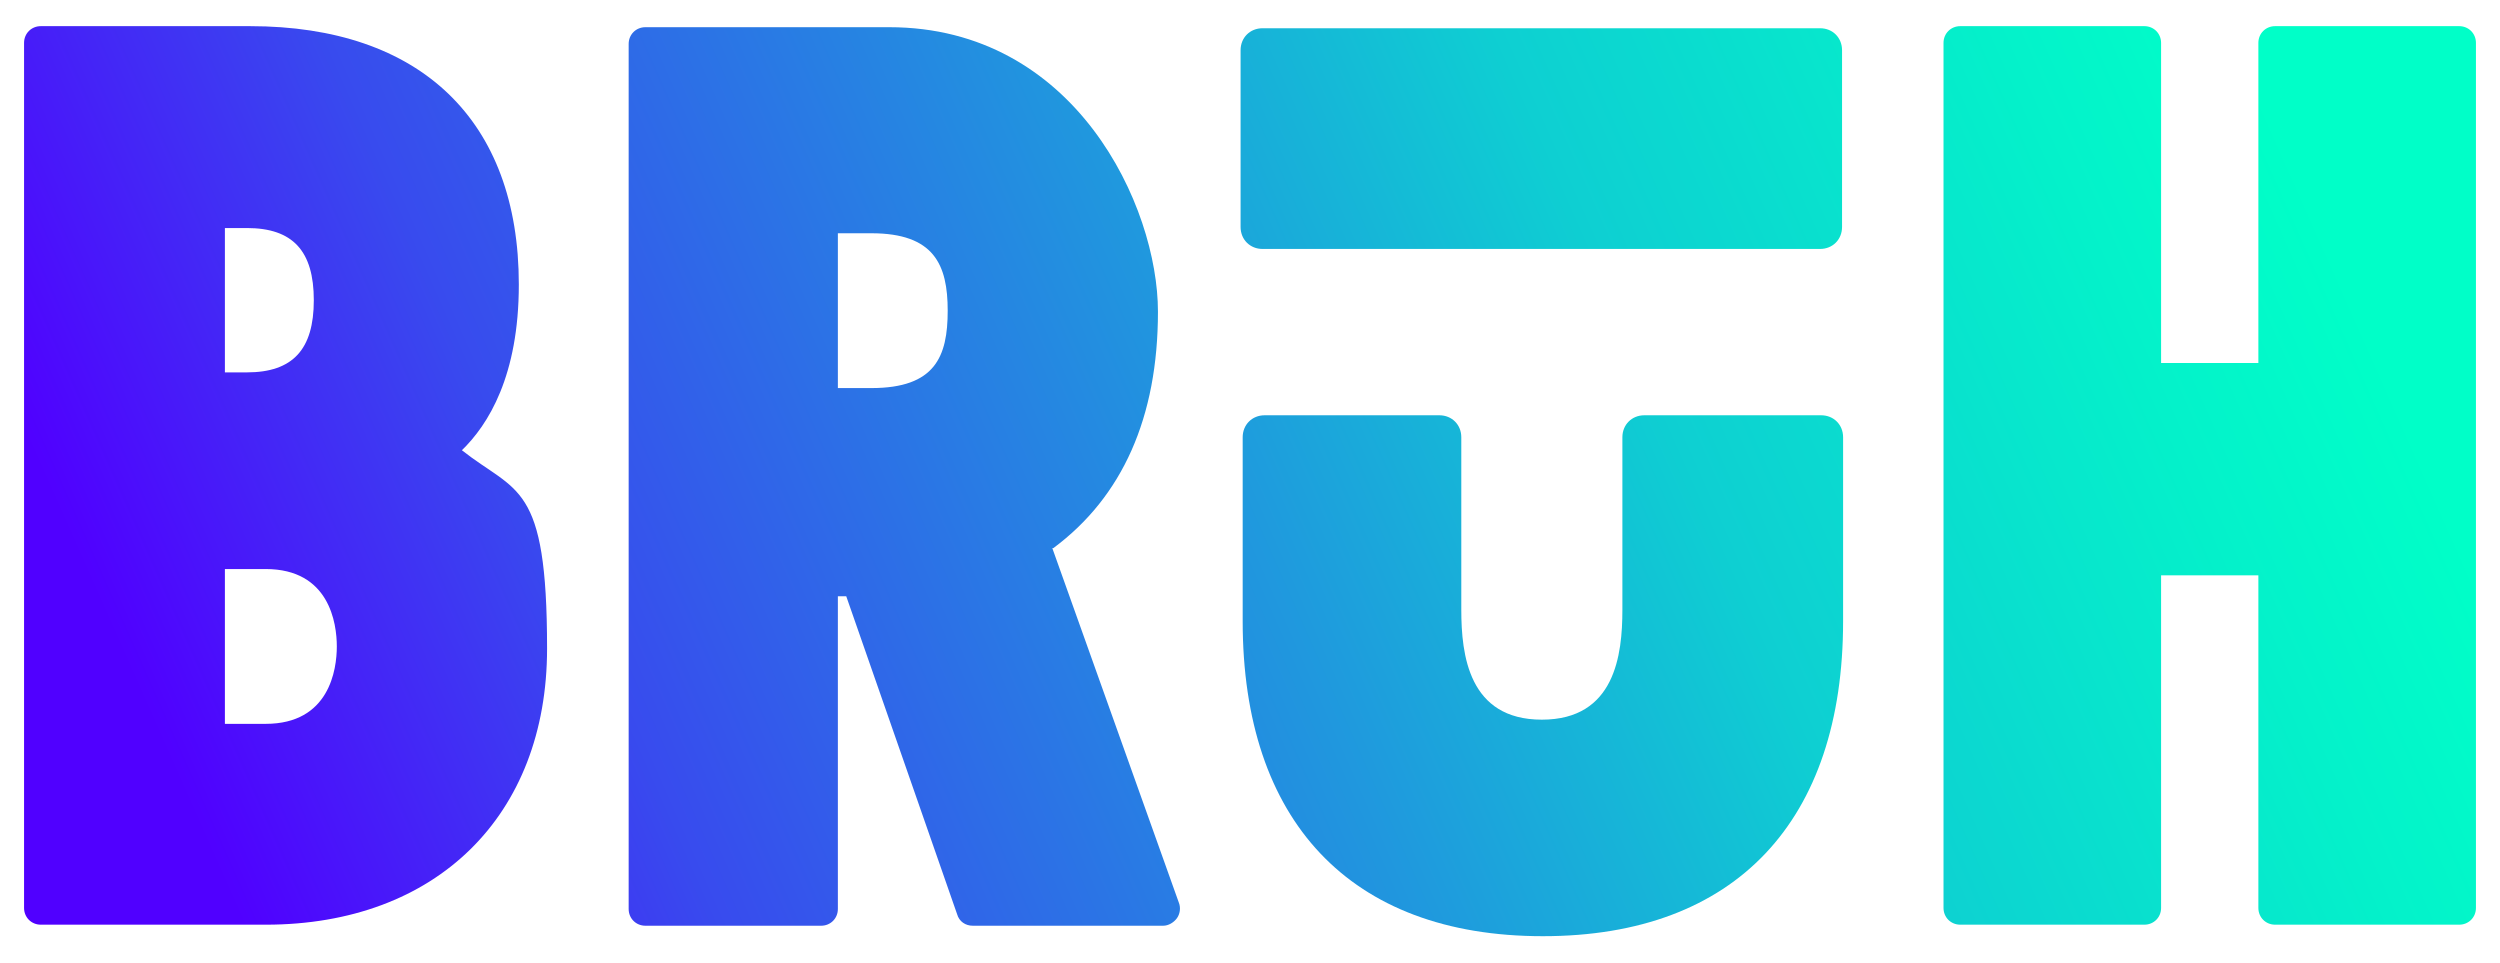
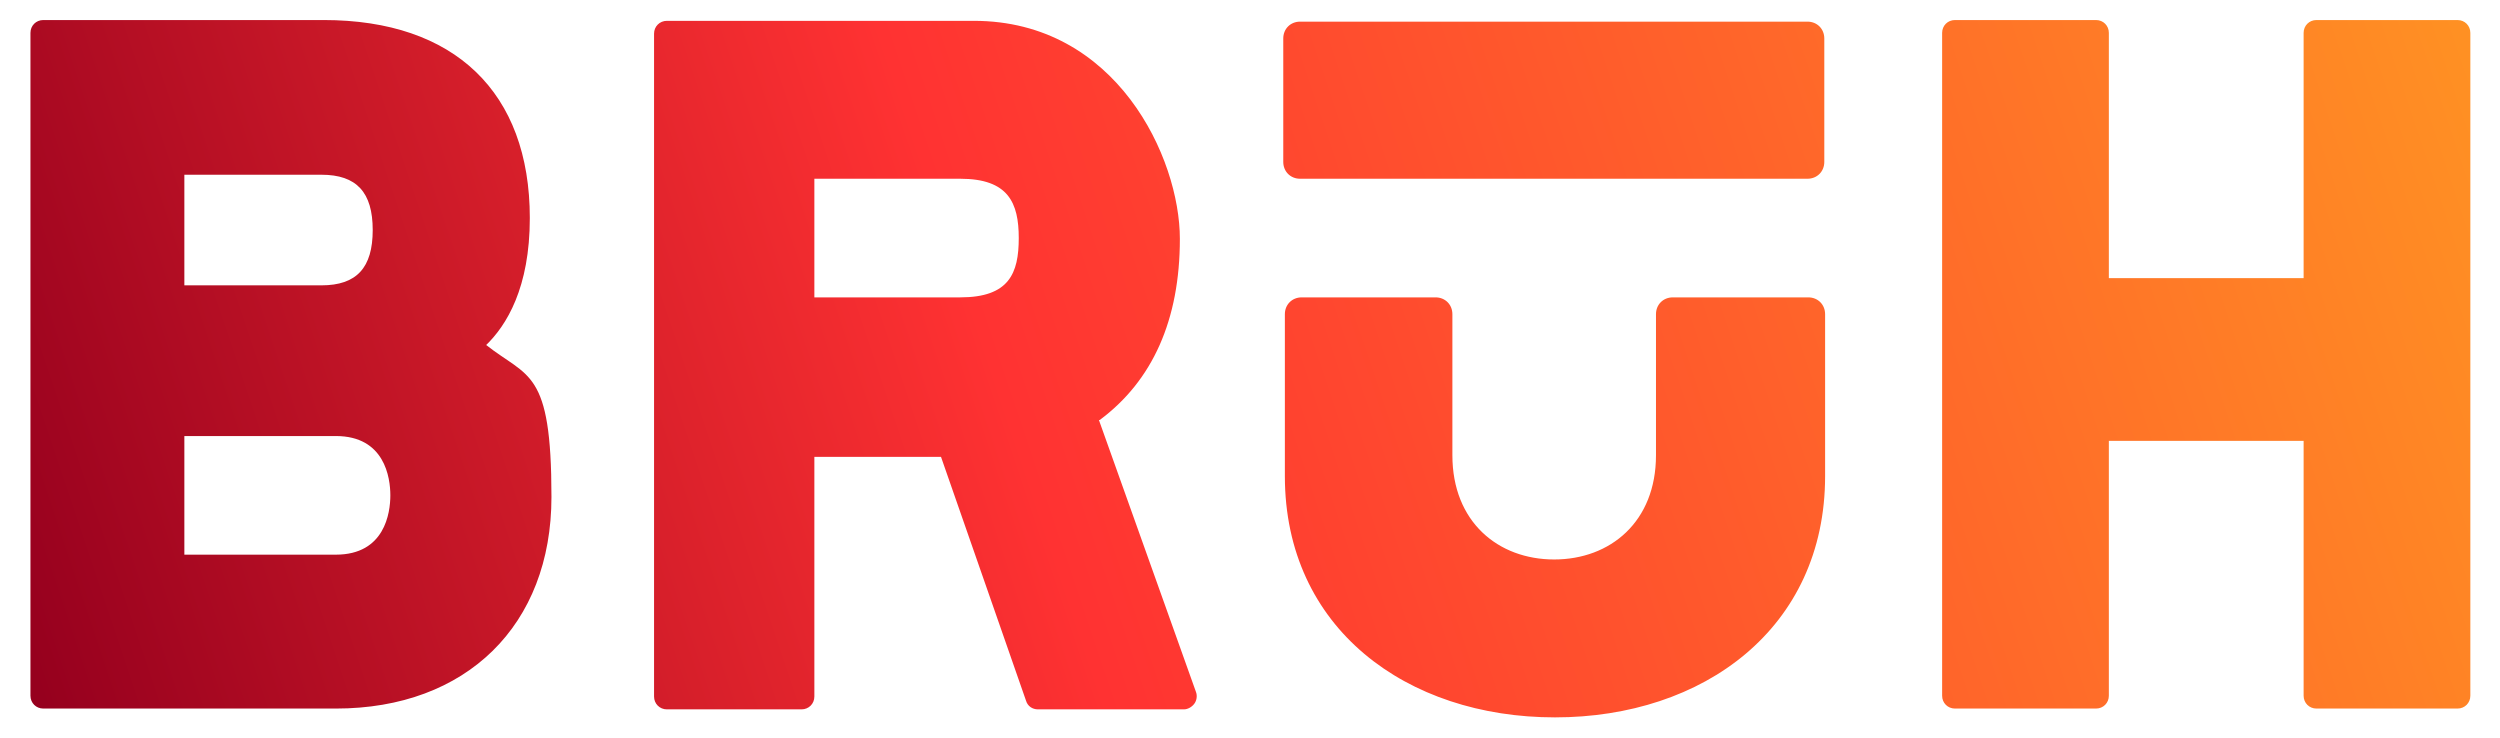
- <svg xmlns="http://www.w3.org/2000/svg" xmlns:xlink="http://www.w3.org/1999/xlink" id="Livello_1" version="1.1" viewBox="0 0 239 92">
+ <svg xmlns="http://www.w3.org/2000/svg" id="Livello_1" version="1.1" viewBox="0 0 311.9 92">
  <defs>
    <style>
      .st0 {
-         fill: url(#Sfumatura_senza_nome_1481);
-       }
- 
-       .st1 {
-         fill: url(#Sfumatura_senza_nome_1483);
-       }
- 
-       .st2 {
-         fill: url(#Sfumatura_senza_nome_1482);
-       }
- 
-       .st3 {
-         fill: url(#Sfumatura_senza_nome_148);
+         fill: url(#Sfumatura_senza_nome_936);
      }
    </style>
-     <linearGradient id="Sfumatura_senza_nome_148" data-name="Sfumatura senza nome 148" x1="24.7" y1="96.3" x2="215.4" y2="11.6" gradientUnits="userSpaceOnUse">
-       <stop offset="0" stop-color="#5000ff" />
-       <stop offset=".2" stop-color="#384bee" />
-       <stop offset=".5" stop-color="#2097de" />
-       <stop offset=".7" stop-color="#0ecfd2" />
-       <stop offset=".9" stop-color="#04f1ca" />
-       <stop offset="1" stop-color="#00ffc8" />
+     <linearGradient id="Sfumatura_senza_nome_936" data-name="Sfumatura senza nome 936" x1="7.9" y1="95.2" x2="306" y2="-4.9" gradientUnits="userSpaceOnUse">
+       <stop offset="0" stop-color="#96001e" />
+       <stop offset=".4" stop-color="#ff3232" />
+       <stop offset="1" stop-color="#ff9123" />
    </linearGradient>
-     <linearGradient id="Sfumatura_senza_nome_1481" data-name="Sfumatura senza nome 148" x1="6.4" y1="50.6" x2="197.1" y2="-34.1" xlink:href="#Sfumatura_senza_nome_148" />
-     <linearGradient id="Sfumatura_senza_nome_1482" data-name="Sfumatura senza nome 148" x1="17.7" y1="76" x2="208.4" y2="-8.7" xlink:href="#Sfumatura_senza_nome_148" />
-     <linearGradient id="Sfumatura_senza_nome_1483" data-name="Sfumatura senza nome 148" x1="38.2" y1="122.3" x2="229" y2="37.6" xlink:href="#Sfumatura_senza_nome_148" />
  </defs>
-   <path class="st3" d="M137.6,39.7c1.2,0,2.1.9,2.1,2.1v16.5c0,4.3.7,10.5,7.7,10.5s7.7-6.2,7.7-10.5v-16.5c0-1.2.9-2.1,2.1-2.1h16.9c1.2,0,2.1.9,2.1,2.1v17.6c0,19-10.2,30.1-28.7,30.1s-28.7-11.1-28.7-30.1v-17.6c0-1.2.9-2.1,2.1-2.1h16.9ZM174,2.7h-53.3c-1.2,0-2.1.9-2.1,2.1v16.9c0,1.2.9,2.1,2.1,2.1h53.3c1.2,0,2.1-.9,2.1-2.1V4.8c0-1.2-.9-2.1-2.1-2.1Z" />
-   <path class="st0" d="M44.1,43.1c2.6-2.5,5.5-7.2,5.5-15.9,0-15.7-9.4-24.7-25.7-24.7H3.9c-.9,0-1.6.7-1.6,1.6v82.7c0,.9.7,1.6,1.6,1.6h21.5c16.3,0,26.9-10.4,26.9-26.4s-2.9-14.8-8.2-19ZM23.6,35.6h-2.1v-13.8h2.1c4.4,0,6.4,2.2,6.4,6.9s-2,6.9-6.4,6.9ZM21.5,54.4h3.9c6.1,0,6.8,5.2,6.8,7.4s-.7,7.4-6.8,7.4h-3.9v-14.8Z" />
-   <path class="st2" d="M100.7,52.4c6.6-4.9,10-12.5,10-22.6s-7.9-27.2-25.7-27.2h-23.3c-.9,0-1.6.7-1.6,1.6v82.7c0,.9.7,1.6,1.6,1.6h16.8c.9,0,1.6-.7,1.6-1.6v-29.9h.8l10.6,30.4c.2.7.8,1.1,1.5,1.1h18.2c.5,0,1-.3,1.3-.7.3-.4.4-1,.2-1.5l-12.1-33.9ZM80.1,22.3h3.2c6,0,7.3,3,7.3,7.4s-1.2,7.4-7.3,7.4h-3.2v-14.8Z" />
-   <path class="st1" d="M235.1,2.5h-17.6c-.9,0-1.6.7-1.6,1.6v30.6h-9.3V4.1c0-.9-.7-1.6-1.6-1.6h-17.6c-.9,0-1.6.7-1.6,1.6v82.7c0,.9.7,1.6,1.6,1.6h17.6c.9,0,1.6-.7,1.6-1.6v-31.8h9.3v31.8c0,.9.7,1.6,1.6,1.6h17.6c.9,0,1.6-.7,1.6-1.6V4.1c0-.9-.7-1.6-1.6-1.6Z" />
+   <path class="st0" d="M179.1,37.1c1.2,0,2.1.9,2.1,2.1v17.6c0,8.3,5.7,13,12.7,13s12.7-4.7,12.7-13v-17.6c0-1.2.9-2.1,2.1-2.1h16.9c1.2,0,2.1.9,2.1,2.1v20.2c0,19-15.2,30.1-33.7,30.1s-33.7-11.1-33.7-30.1v-20.2c0-1.2.9-2.1,2.1-2.1h16.9-.2ZM225.5,2.7h-63.3c-1.2,0-2.1.9-2.1,2.1v15.4c0,1.2.9,2.1,2.1,2.1h63.3c1.2,0,2.1-.9,2.1-2.1V4.8c0-1.2-.9-2.1-2.1-2.1ZM60.6,43.1c2.6-2.5,5.5-7.2,5.5-15.9,0-15.7-9.4-24.7-25.7-24.7H5.4c-.9,0-1.6.7-1.6,1.6v82.7c0,.9.7,1.6,1.6,1.6h36.5c16.3,0,26.9-10.4,26.9-26.4s-2.9-14.8-8.2-19h0ZM40.1,35.6h-17.1v-13.8h17.1c4.4,0,6.4,2.2,6.4,6.9s-2,6.9-6.4,6.9ZM23,54.4h18.9c6.1,0,6.8,5.2,6.8,7.4s-.7,7.4-6.8,7.4h-18.9s0-14.8,0-14.8ZM137.2,52.4c6.6-4.9,10-12.5,10-22.6s-7.9-27.2-25.7-27.2h-38.3c-.9,0-1.6.7-1.6,1.6v82.7c0,.9.7,1.6,1.6,1.6h16.8c.9,0,1.6-.7,1.6-1.6v-29.9h15.8l10.6,30.4c.2.7.8,1.1,1.5,1.1h18.2c.5,0,1-.3,1.3-.7.3-.4.4-1,.2-1.5l-12.1-33.9h0ZM101.6,22.3h18.2c6,0,7.3,3,7.3,7.4s-1.2,7.4-7.3,7.4h-18.2v-14.8ZM306.6,2.5h-17.6c-.9,0-1.6.7-1.6,1.6v30.6h-24.3V4.1c0-.9-.7-1.6-1.6-1.6h-17.6c-.9,0-1.6.7-1.6,1.6v82.7c0,.9.7,1.6,1.6,1.6h17.6c.9,0,1.6-.7,1.6-1.6v-31.8h24.3v31.8c0,.9.7,1.6,1.6,1.6h17.6c.9,0,1.6-.7,1.6-1.6V4.1c0-.9-.7-1.6-1.6-1.6Z" />
</svg>
